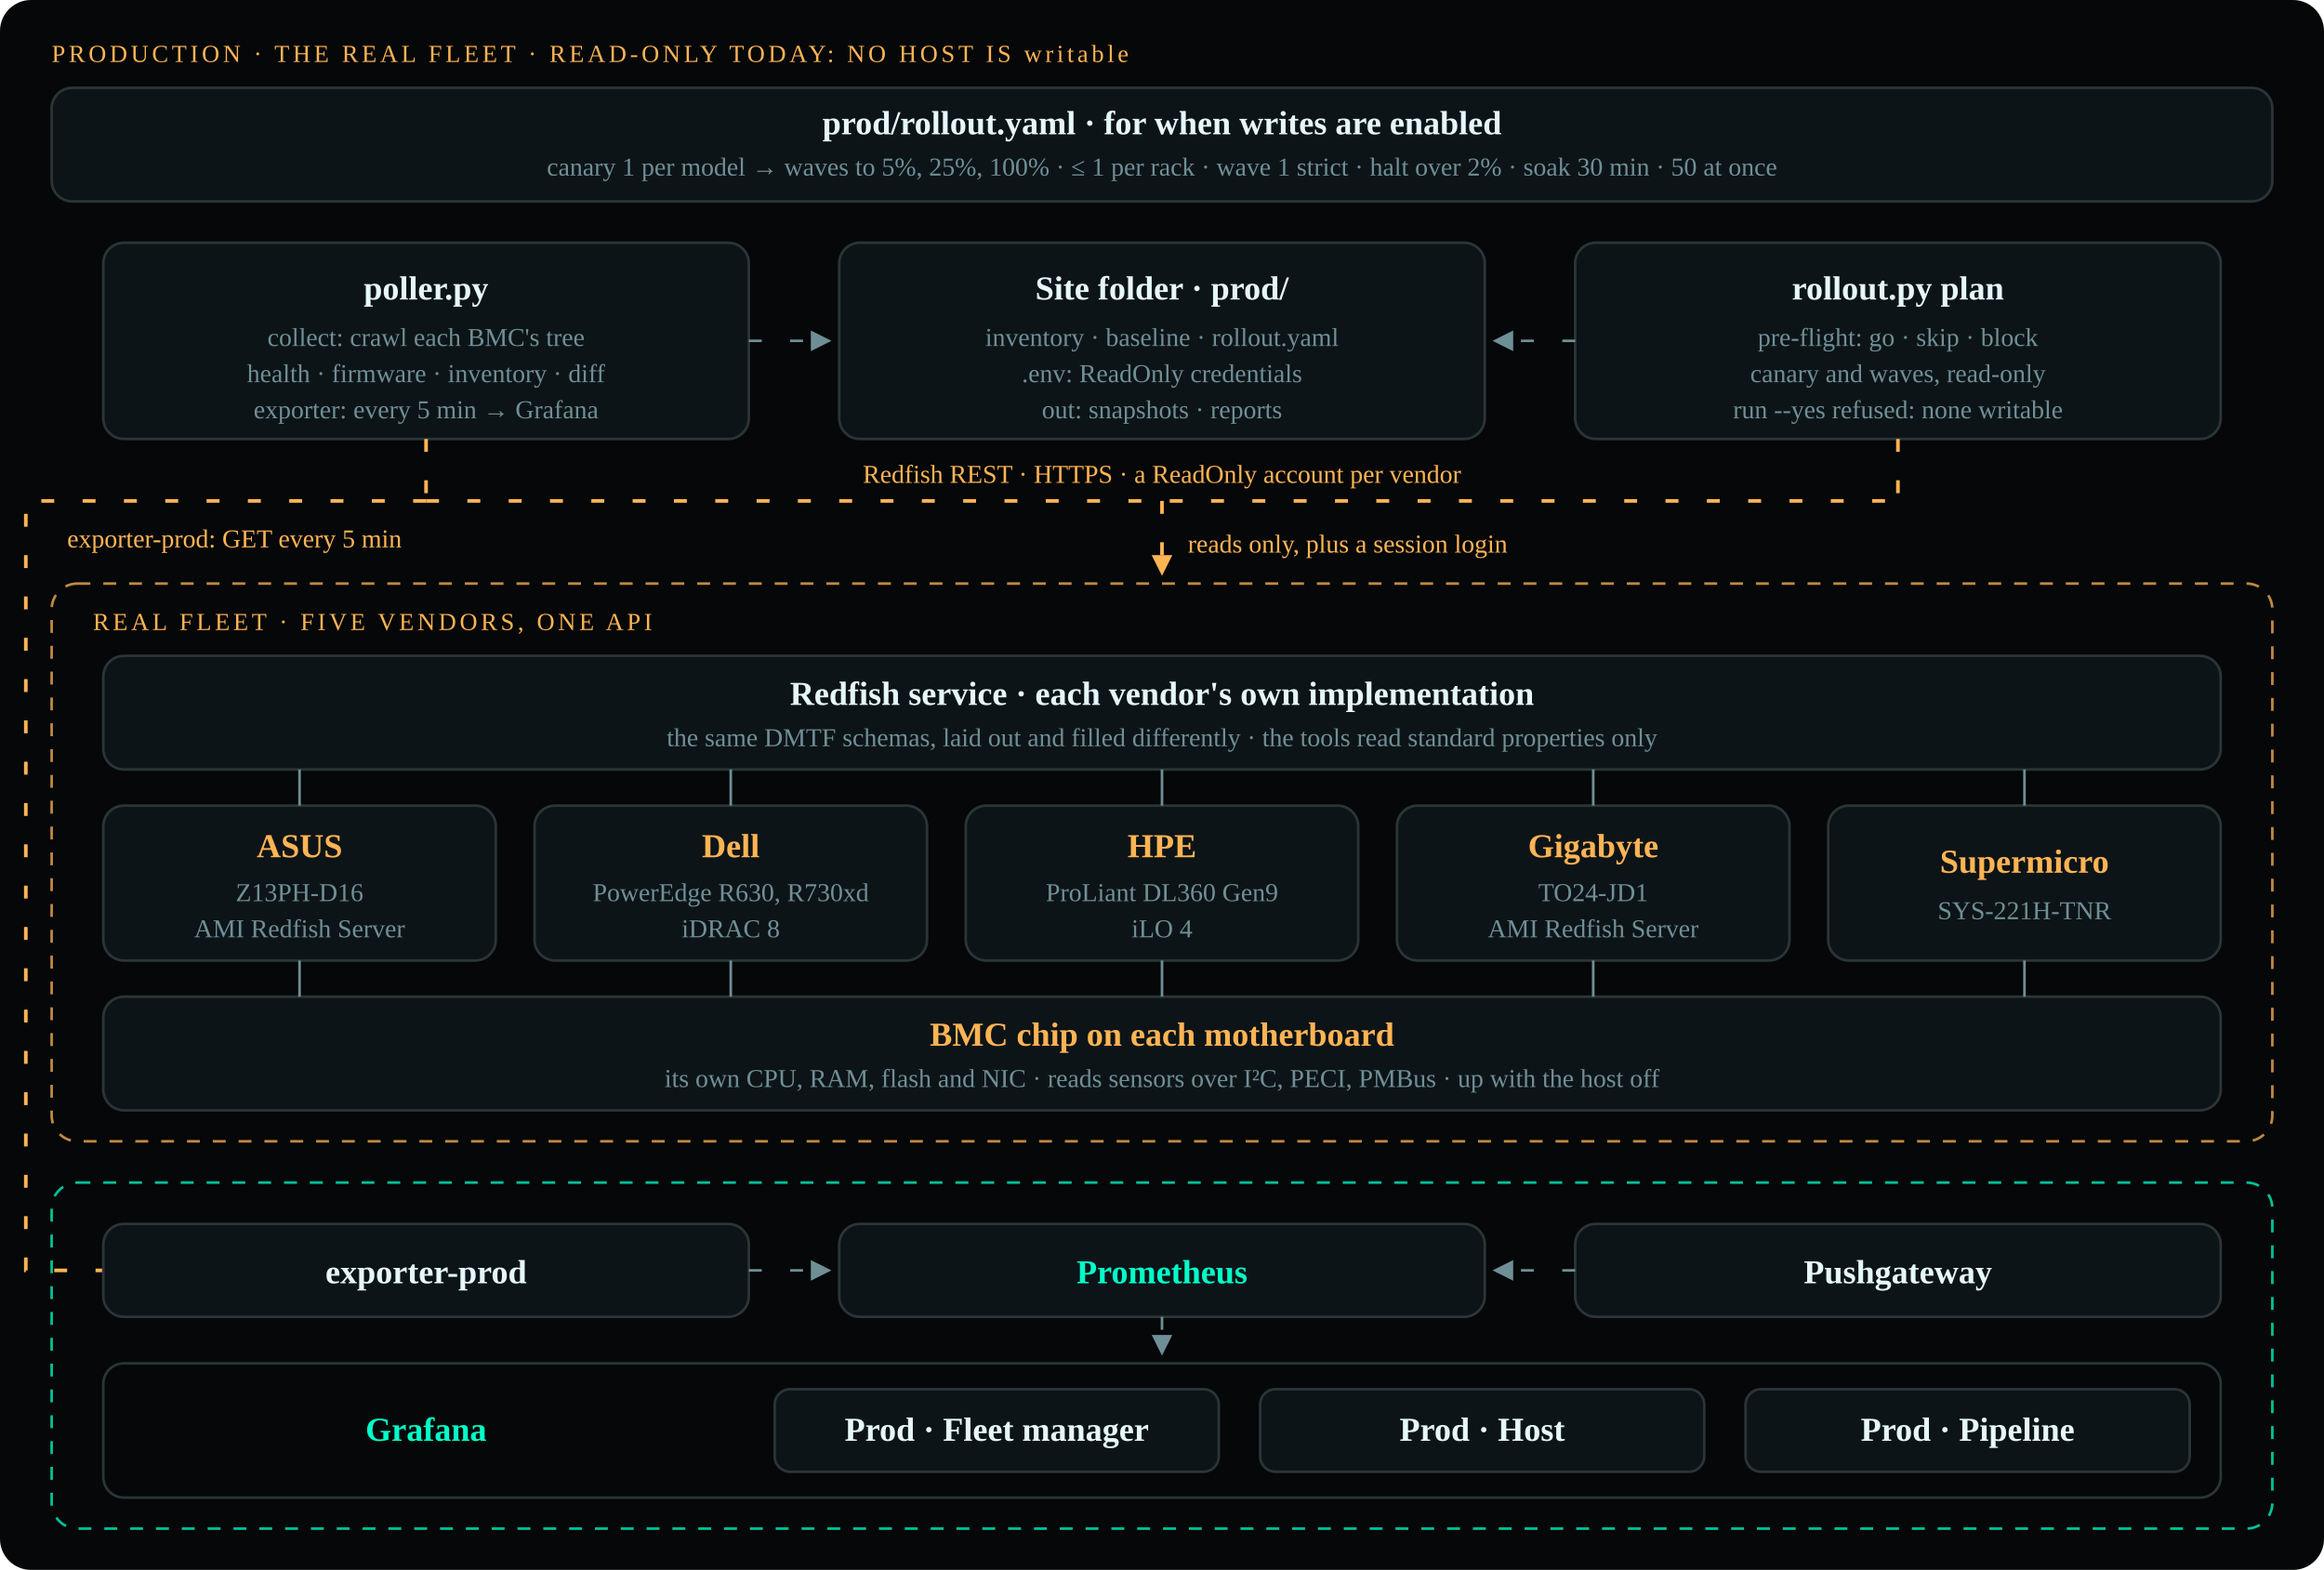
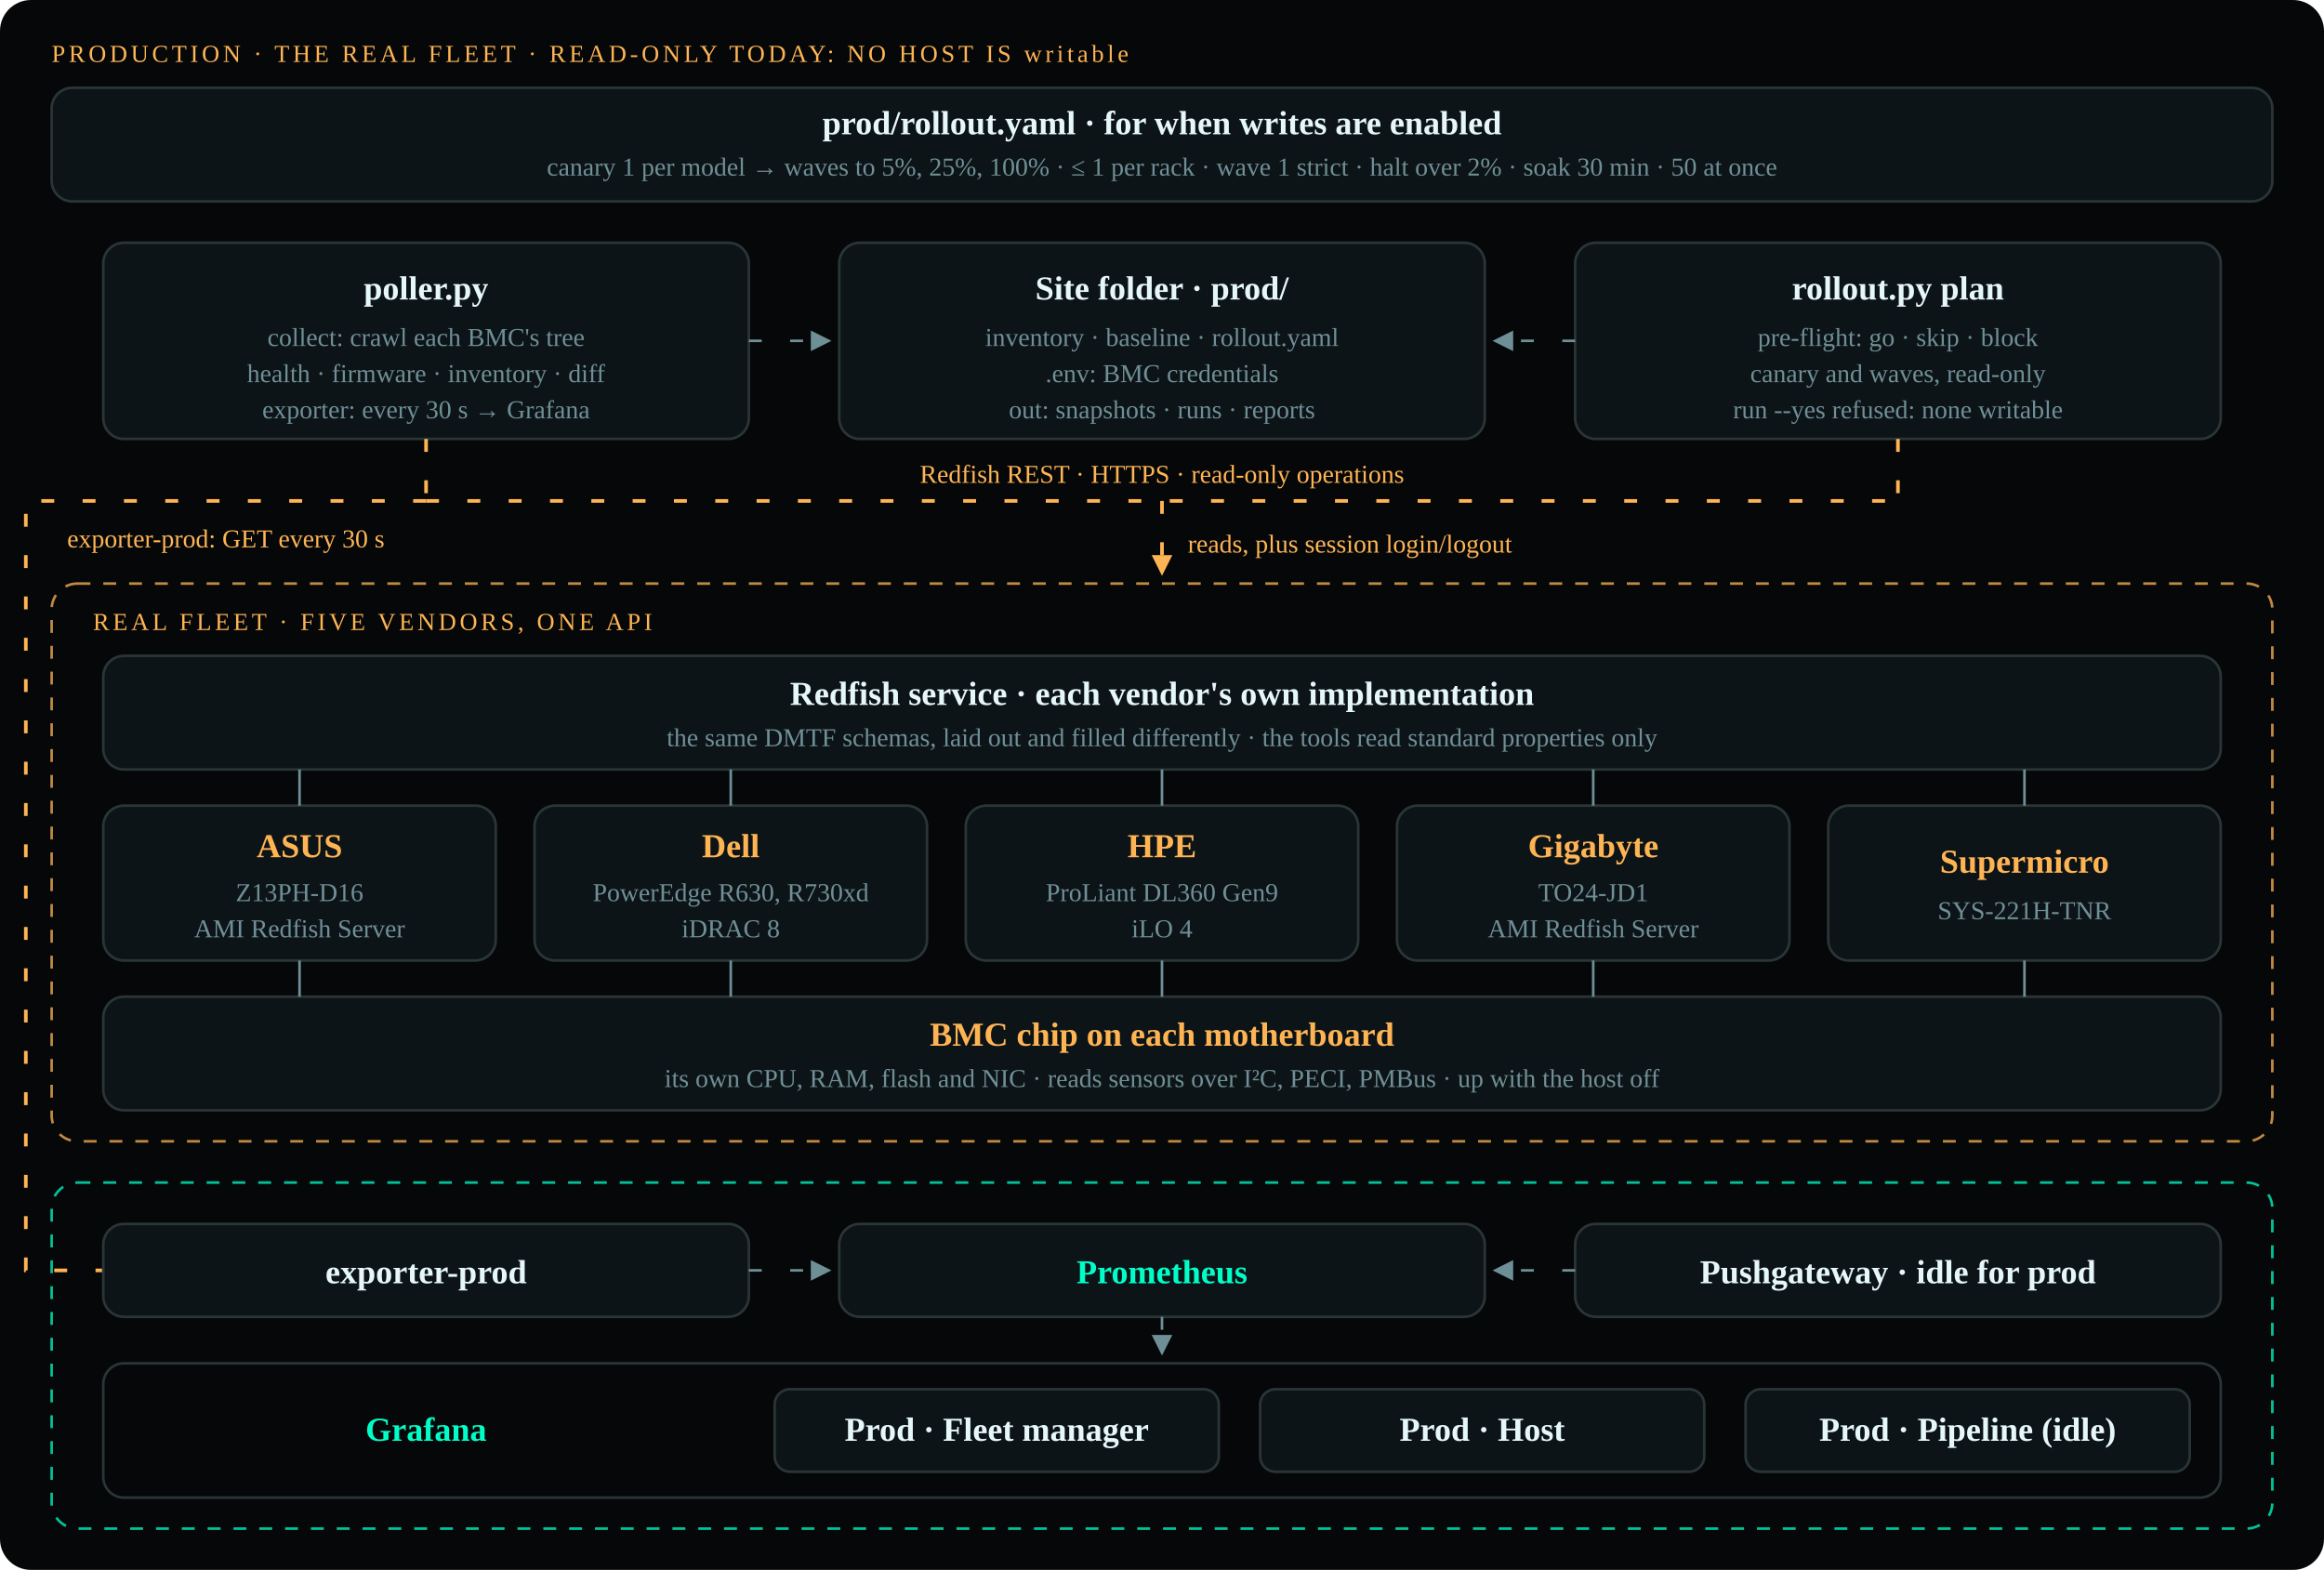
- <svg xmlns="http://www.w3.org/2000/svg" viewBox="0 0 900 608" role="img" aria-label="Production today: the real fleet, read-only. prod/rollout.yaml holds the policy for when writes are enabled: a canary of one host per hardware model, then waves to 5%, 25% and 100%, at most one host of a rack in a wave, the first wave strict, a halt over 2% failed, a 30 minute soak, 50 at once. Today poller.py collects every BMC and shows health, firmware, inventory, telemetry, capabilities and diff views, and its exporter reads every BMC every 5 minutes for Prometheus and Grafana; rollout.py plan pre-flights and plans waves, read-only; run --yes is refused because no host is writable. Both use the prod/ folder: the inventory, the baseline, the policy and a ReadOnly account per vendor in .env. They speak Redfish over HTTPS, reads only plus a session login and logout, to the real fleet: each vendor's own Redfish implementation, ASUS Z13PH-D16 and Gigabyte TO24-JD1 on AMI's Redfish server, Dell PowerEdge R630 and R730xd on iDRAC 8, HPE ProLiant DL360 Gen9 on iLO 4, Supermicro SYS-221H-TNR on Supermicro's BMC firmware, each on the BMC chip of its motherboard. The observability stack runs in Docker Compose, every service on 127.0.0.1: exporter-prod, poller.py exporter, reads every BMC over Redfish every 5 minutes; Prometheus scrapes it and the Pushgateway, where only lab runs push; Grafana shows them in a Prod folder, Prod · Fleet manager, Prod · Host and Prod · Pipeline, next to a Lab folder.">
+ <svg xmlns="http://www.w3.org/2000/svg" viewBox="0 0 900 608" role="img" aria-label="Production today: the real fleet, read-only. prod/rollout.yaml holds the policy for when writes are enabled: a canary of one host per hardware model, then waves to 5%, 25% and 100%, at most one host of a rack in a wave, the first wave strict, a halt over 2% failed, a 30 minute soak, 50 at once. Today poller.py collects every BMC and shows health, firmware, inventory, telemetry, capabilities and diff views, and its exporter reads every BMC on a 30-second interval for Prometheus and Grafana; rollout.py plan pre-flights and plans waves, read-only; run --yes is refused because no host is writable. Both use the prod/ folder: the inventory, the baseline, the policy and read-only operations in .env. They speak Redfish over HTTPS, reads only plus a session login and logout, to the real fleet: each vendor's own Redfish implementation, ASUS Z13PH-D16 and Gigabyte TO24-JD1 on AMI's Redfish server, Dell PowerEdge R630 and R730xd on iDRAC 8, HPE ProLiant DL360 Gen9 on iLO 4, Supermicro SYS-221H-TNR on Supermicro's BMC firmware, each on the BMC chip of its motherboard. The observability stack runs in Docker Compose, every service on 127.0.0.1: exporter-prod, poller.py exporter, reads every BMC over Redfish on a 30-second interval; Prometheus scrapes it and the Pushgateway, where only lab runs push; Grafana shows them in a Prod folder, Prod · Fleet manager, Prod · Host and Prod · Pipeline, next to a Lab folder.">
  <style>
    .rfp text { font-family: var(--mono, monospace); }
    .rfp .bg { fill: var(--bg-deep, #050708); }
    .rfp .box { fill: var(--surface, #0d1417); stroke: var(--line, #2a3538); }
    .rfp .name { fill: var(--fg, #e6f7fa); font-size: 13px; font-weight: 600; }
    .rfp .sub { fill: var(--dim, #6f8f97); font-size: 10px; }
    .rfp .band { fill: var(--dim, #6f8f97); font-size: 9.5px; letter-spacing: .14em; }
    .rfp .lbl { fill: var(--dim, #6f8f97); font-size: 10px; }
    .rfp .wire { fill: none; stroke: var(--dim, #6f8f97); stroke-width: 1; }
    .rfp .cut { fill: none; stroke-width: 1; stroke-dasharray: 5 5; opacity: .75; }
    /* the hardware layer in its own colour, the same key as the portfolio's drawings */
    .rfp .ind .box { stroke: color-mix(in srgb, var(--amber, #ffb454) 40%, transparent); }
    .rfp .ind .hi { fill: var(--amber, #ffb454); }
    .rfp .ind .wire-hi { fill: none; stroke: var(--amber, #ffb454); stroke-width: 1.4; }
    .rfp .ind .cut { stroke: var(--amber, #ffb454); }
    .rfp .grp { fill: none; stroke: var(--line, #2a3538); }
    /* observability in the lab drawing's teal */
    .rfp .obs .hi { fill: var(--teal, #00ffc8); }
    .rfp .obs .cut { stroke: var(--teal, #00ffc8); }
    /* motion: dashes run the way a wire points */
    @keyframes rfp-flow { to { stroke-dashoffset: -32; } }
    .rfp .flow { stroke-dasharray: 5 11; animation: rfp-flow 1.6s linear infinite; }
    @media (prefers-reduced-motion: reduce) { .rfp .flow { animation: none; stroke-dasharray: none; } }
  </style>
  <defs>
    <marker id="rfp-dim" viewBox="0 0 8 8" refX="7" refY="4" markerWidth="8" markerHeight="8" markerUnits="userSpaceOnUse" orient="auto">
      <path d="M0 0 8 4 0 8z" style="fill: var(--dim, #6f8f97)" />
    </marker>
    <marker id="rfp-amber" viewBox="0 0 8 8" refX="7" refY="4" markerWidth="8" markerHeight="8" markerUnits="userSpaceOnUse" orient="auto">
      <path d="M0 0 8 4 0 8z" style="fill: var(--amber, #ffb454)" />
    </marker>
  </defs>
  <g class="rfp">
    <rect class="bg" x="0" y="0" width="900" height="608" rx="12" />
    <g class="ind">
      <text class="band hi" x="20" y="24">PRODUCTION · THE REAL FLEET · READ-ONLY TODAY: NO HOST IS writable</text>
    </g>
    <rect class="box" x="20" y="34" width="860" height="44" rx="8" />
    <text class="name" x="450" y="52" text-anchor="middle">prod/rollout.yaml · for when writes are enabled</text>
    <text class="sub" x="450" y="68" text-anchor="middle">canary 1 per model → waves to 5%, 25%, 100% · ≤ 1 per rack · wave 1 strict · halt over 2% · soak 30 min · 50 at once</text>
    <rect class="box" x="40" y="94" width="250" height="76" rx="8" />
    <text class="name" x="165" y="116" text-anchor="middle">poller.py</text>
    <text class="sub" x="165" y="134" text-anchor="middle">collect: crawl each BMC's tree</text>
    <text class="sub" x="165" y="148" text-anchor="middle">health · firmware · inventory · diff</text>
-     <text class="sub" x="165" y="162" text-anchor="middle">exporter: every 5 min → Grafana</text>
+     <text class="sub" x="165" y="162" text-anchor="middle">exporter: every 30 s → Grafana</text>
    <rect class="box" x="325" y="94" width="250" height="76" rx="8" />
    <text class="name" x="450" y="116" text-anchor="middle">Site folder · prod/</text>
    <text class="sub" x="450" y="134" text-anchor="middle">inventory · baseline · rollout.yaml</text>
-     <text class="sub" x="450" y="148" text-anchor="middle">.env: ReadOnly credentials</text>
-     <text class="sub" x="450" y="162" text-anchor="middle">out: snapshots · reports</text>
+     <text class="sub" x="450" y="148" text-anchor="middle">.env: BMC credentials</text>
+     <text class="sub" x="450" y="162" text-anchor="middle">out: snapshots · runs · reports</text>
    <rect class="box" x="610" y="94" width="250" height="76" rx="8" />
    <text class="name" x="735" y="116" text-anchor="middle">rollout.py plan</text>
    <text class="sub" x="735" y="134" text-anchor="middle">pre-flight: go · skip · block</text>
    <text class="sub" x="735" y="148" text-anchor="middle">canary and waves, read-only</text>
    <text class="sub" x="735" y="162" text-anchor="middle">run --yes refused: none writable</text>
    <path class="wire flow" d="M290 132H321" marker-end="url(#rfp-dim)" />
    <path class="wire flow" d="M610 132H579" marker-end="url(#rfp-dim)" />
    <g class="ind">
      <path class="wire-hi flow" d="M165 170V194M735 170V194M165 194H735" />
-       <text class="lbl hi" x="450" y="187" text-anchor="middle">Redfish REST · HTTPS · a ReadOnly account per vendor</text>
+       <text class="lbl hi" x="450" y="187" text-anchor="middle">Redfish REST · HTTPS · read-only operations</text>
      <path class="wire-hi flow" d="M450 194V222" marker-end="url(#rfp-amber)" />
-       <text class="lbl hi" x="460" y="214">reads only, plus a session login</text>
+       <text class="lbl hi" x="460" y="214">reads, plus session login/logout</text>
      <rect class="cut" x="20" y="226" width="860" height="216" rx="10" />
      <text class="band hi" x="36" y="244">REAL FLEET · FIVE VENDORS, ONE API</text>
      <rect class="box" x="40" y="254" width="820" height="44" rx="8" />
      <text class="name" x="450" y="273" text-anchor="middle">Redfish service · each vendor's own implementation</text>
      <text class="sub" x="450" y="289" text-anchor="middle">the same DMTF schemas, laid out and filled differently · the tools read standard properties only</text>
      <rect class="box" x="40" y="312" width="152" height="60" rx="8" />
      <text class="name hi" x="116" y="332" text-anchor="middle">ASUS</text>
      <text class="sub" x="116" y="349" text-anchor="middle">Z13PH-D16</text>
      <text class="sub" x="116" y="363" text-anchor="middle">AMI Redfish Server</text>
      <rect class="box" x="207" y="312" width="152" height="60" rx="8" />
      <text class="name hi" x="283" y="332" text-anchor="middle">Dell</text>
      <text class="sub" x="283" y="349" text-anchor="middle">PowerEdge R630, R730xd</text>
      <text class="sub" x="283" y="363" text-anchor="middle">iDRAC 8</text>
      <rect class="box" x="374" y="312" width="152" height="60" rx="8" />
      <text class="name hi" x="450" y="332" text-anchor="middle">HPE</text>
      <text class="sub" x="450" y="349" text-anchor="middle">ProLiant DL360 Gen9</text>
      <text class="sub" x="450" y="363" text-anchor="middle">iLO 4</text>
      <rect class="box" x="541" y="312" width="152" height="60" rx="8" />
      <text class="name hi" x="617" y="332" text-anchor="middle">Gigabyte</text>
      <text class="sub" x="617" y="349" text-anchor="middle">TO24-JD1</text>
      <text class="sub" x="617" y="363" text-anchor="middle">AMI Redfish Server</text>
      <rect class="box" x="708" y="312" width="152" height="60" rx="8" />
      <text class="name hi" x="784" y="338" text-anchor="middle">Supermicro</text>
      <text class="sub" x="784" y="356" text-anchor="middle">SYS-221H-TNR</text>
      <rect class="box" x="40" y="386" width="820" height="44" rx="8" />
      <text class="name hi" x="450" y="405" text-anchor="middle">BMC chip on each motherboard</text>
      <text class="sub" x="450" y="421" text-anchor="middle">its own CPU, RAM, flash and NIC · reads sensors over I²C, PECI, PMBus · up with the host off</text>
    </g>
    <path class="wire" d="M116 298V312M283 298V312M450 298V312M617 298V312M784 298V312M116 372V386M283 372V386M450 372V386M617 372V386M784 372V386" />
    <g class="ind">
      <path class="wire-hi flow" d="M165 194H10V492H40" />
-       <text class="lbl hi" x="26" y="212">exporter-prod: GET every 5 min</text>
+       <text class="lbl hi" x="26" y="212">exporter-prod: GET every 30 s</text>
    </g>
    <g class="obs">
      <rect class="cut" x="20" y="458" width="860" height="134" rx="10" />
      <rect class="box" x="40" y="474" width="250" height="36" rx="8" />
      <text class="name" x="165" y="497" text-anchor="middle">exporter-prod</text>
      <rect class="box" x="325" y="474" width="250" height="36" rx="8" />
      <text class="name hi" x="450" y="497" text-anchor="middle">Prometheus</text>
      <rect class="box" x="610" y="474" width="250" height="36" rx="8" />
-       <text class="name" x="735" y="497" text-anchor="middle">Pushgateway</text>
+       <text class="name" x="735" y="497" text-anchor="middle">Pushgateway · idle for prod</text>
      <path class="wire flow" d="M290 492H321" marker-end="url(#rfp-dim)" />
      <path class="wire flow" d="M610 492H579" marker-end="url(#rfp-dim)" />
      <path class="wire flow" d="M450 510V524" marker-end="url(#rfp-dim)" />
      <rect class="grp" x="40" y="528" width="820" height="52" rx="8" />
      <text class="name hi" x="165" y="558" text-anchor="middle">Grafana</text>
      <rect class="box" x="300" y="538" width="172" height="32" rx="6" />
      <text class="name" x="386" y="558" text-anchor="middle">Prod · Fleet manager</text>
      <rect class="box" x="488" y="538" width="172" height="32" rx="6" />
      <text class="name" x="574" y="558" text-anchor="middle">Prod · Host</text>
      <rect class="box" x="676" y="538" width="172" height="32" rx="6" />
-       <text class="name" x="762" y="558" text-anchor="middle">Prod · Pipeline</text>
+       <text class="name" x="762" y="558" text-anchor="middle">Prod · Pipeline (idle)</text>
    </g>
  </g>
</svg>
